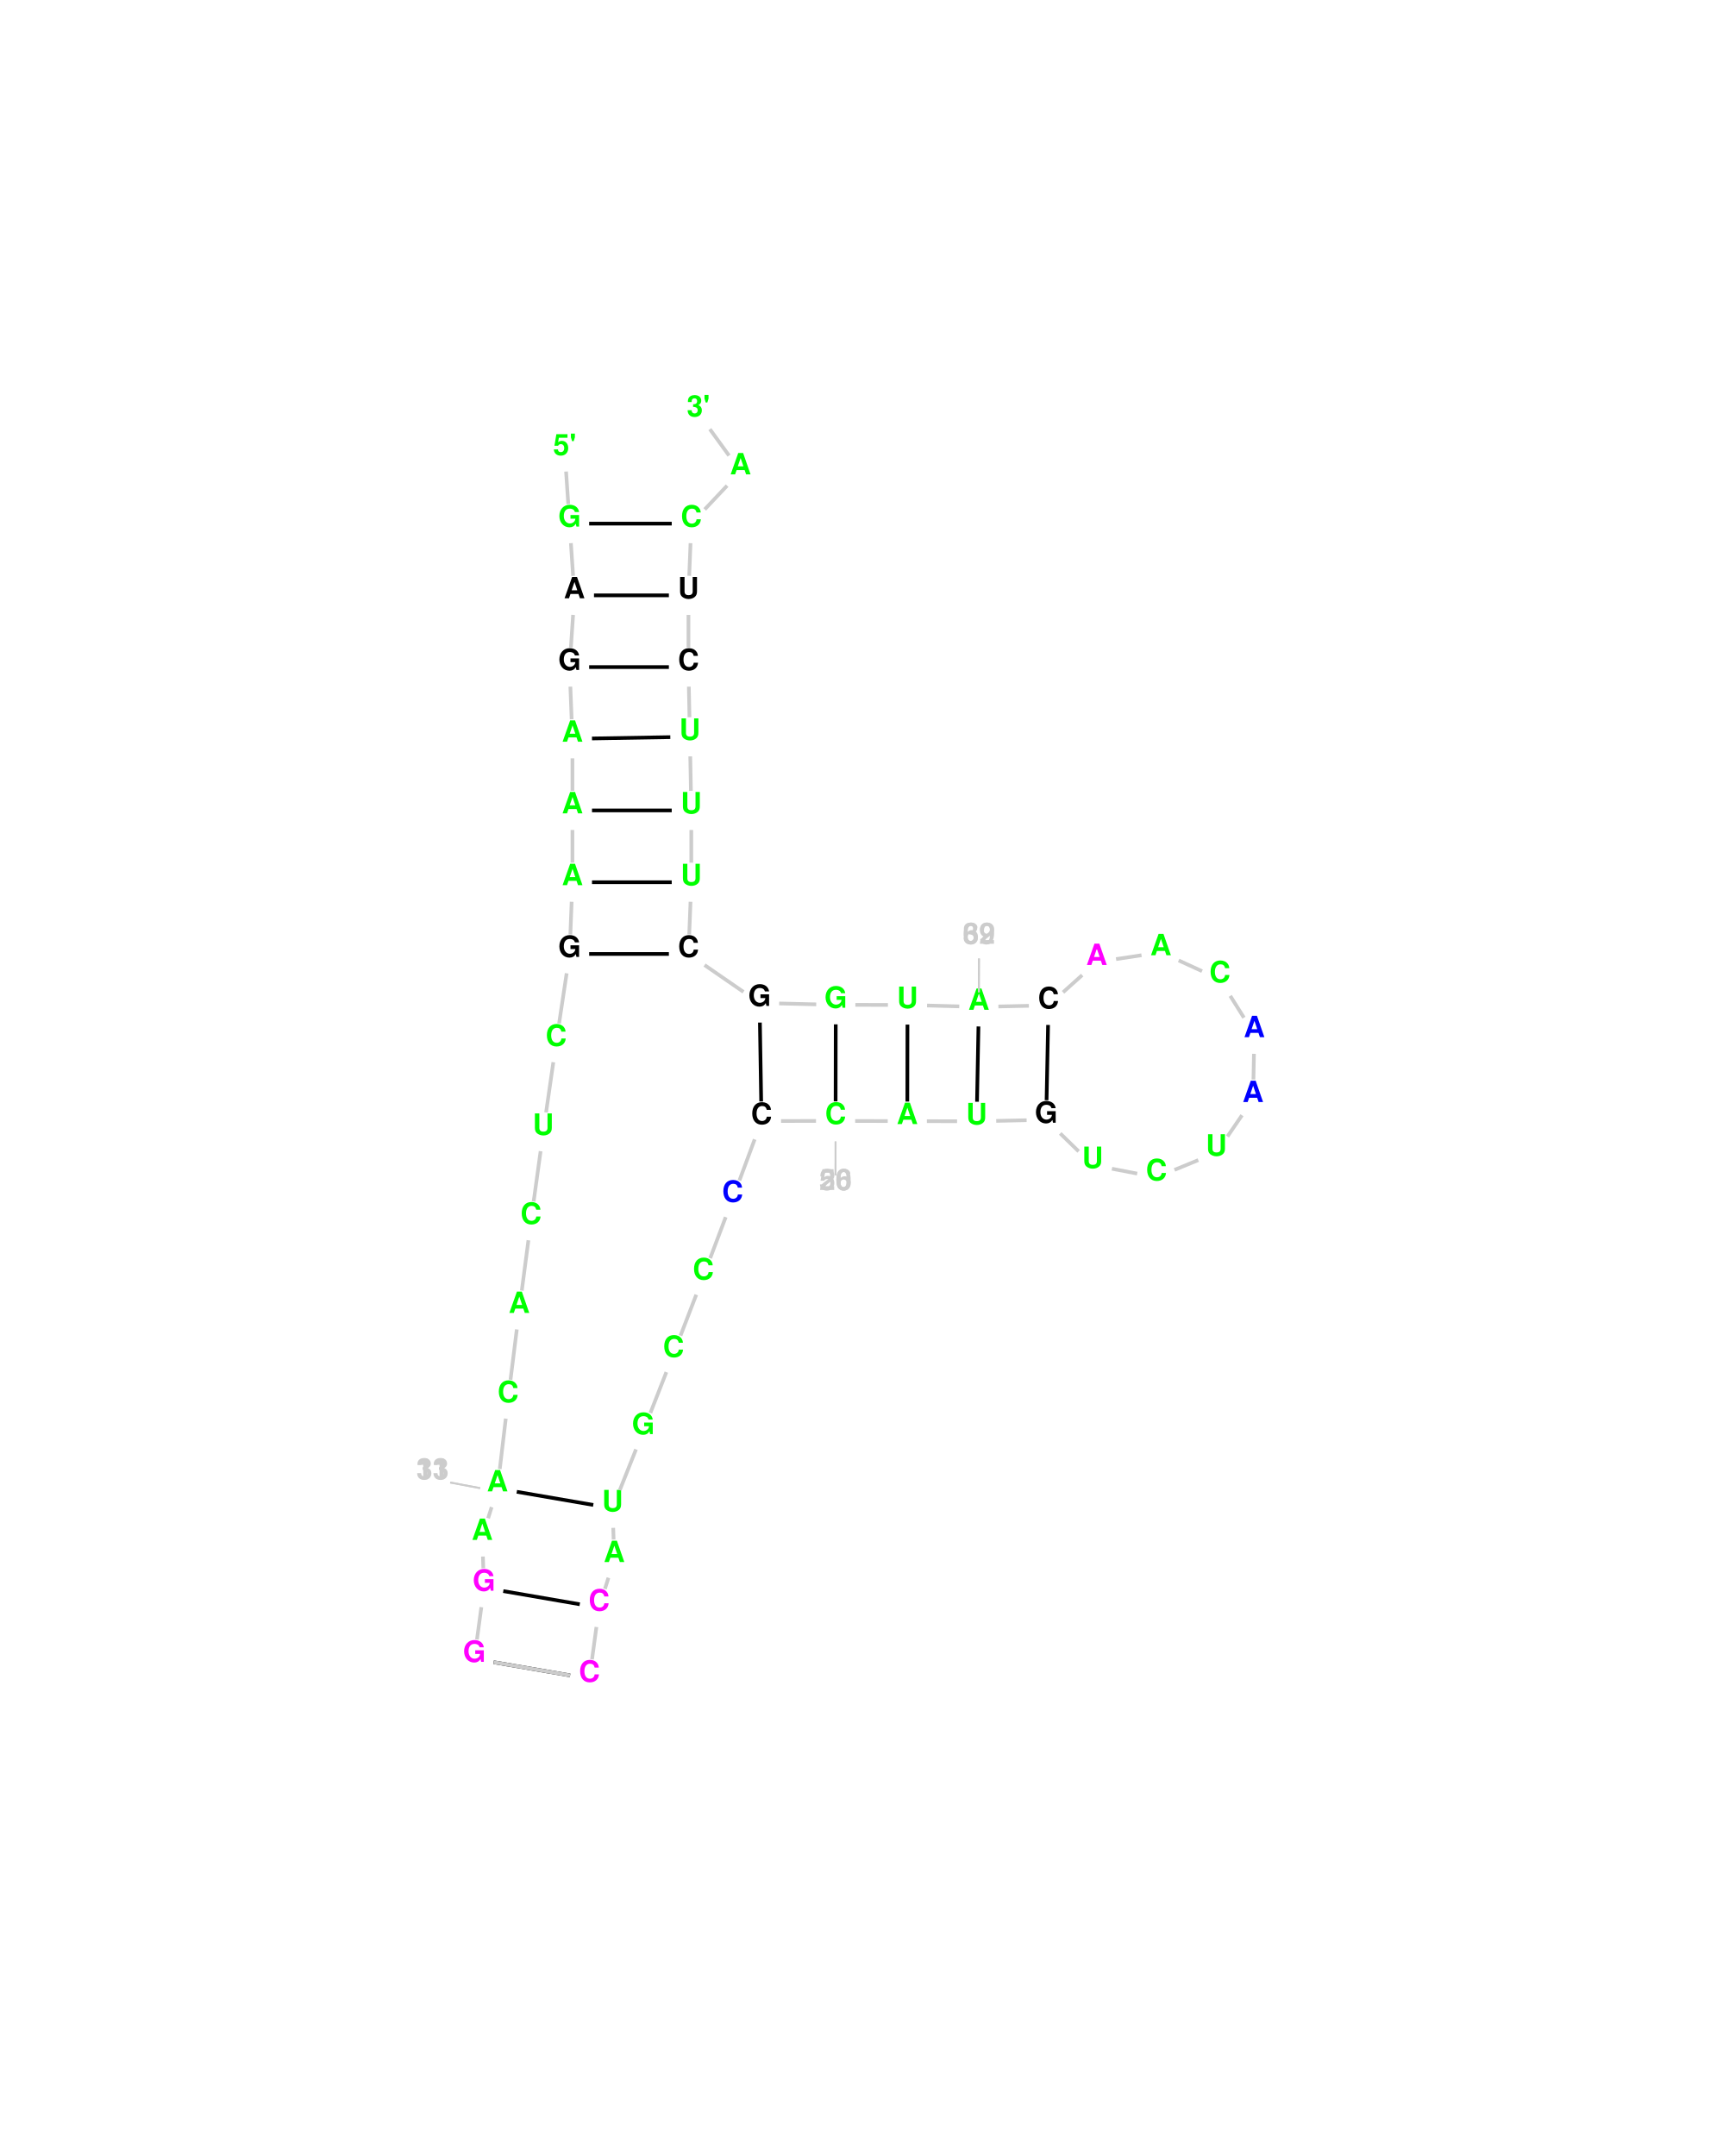
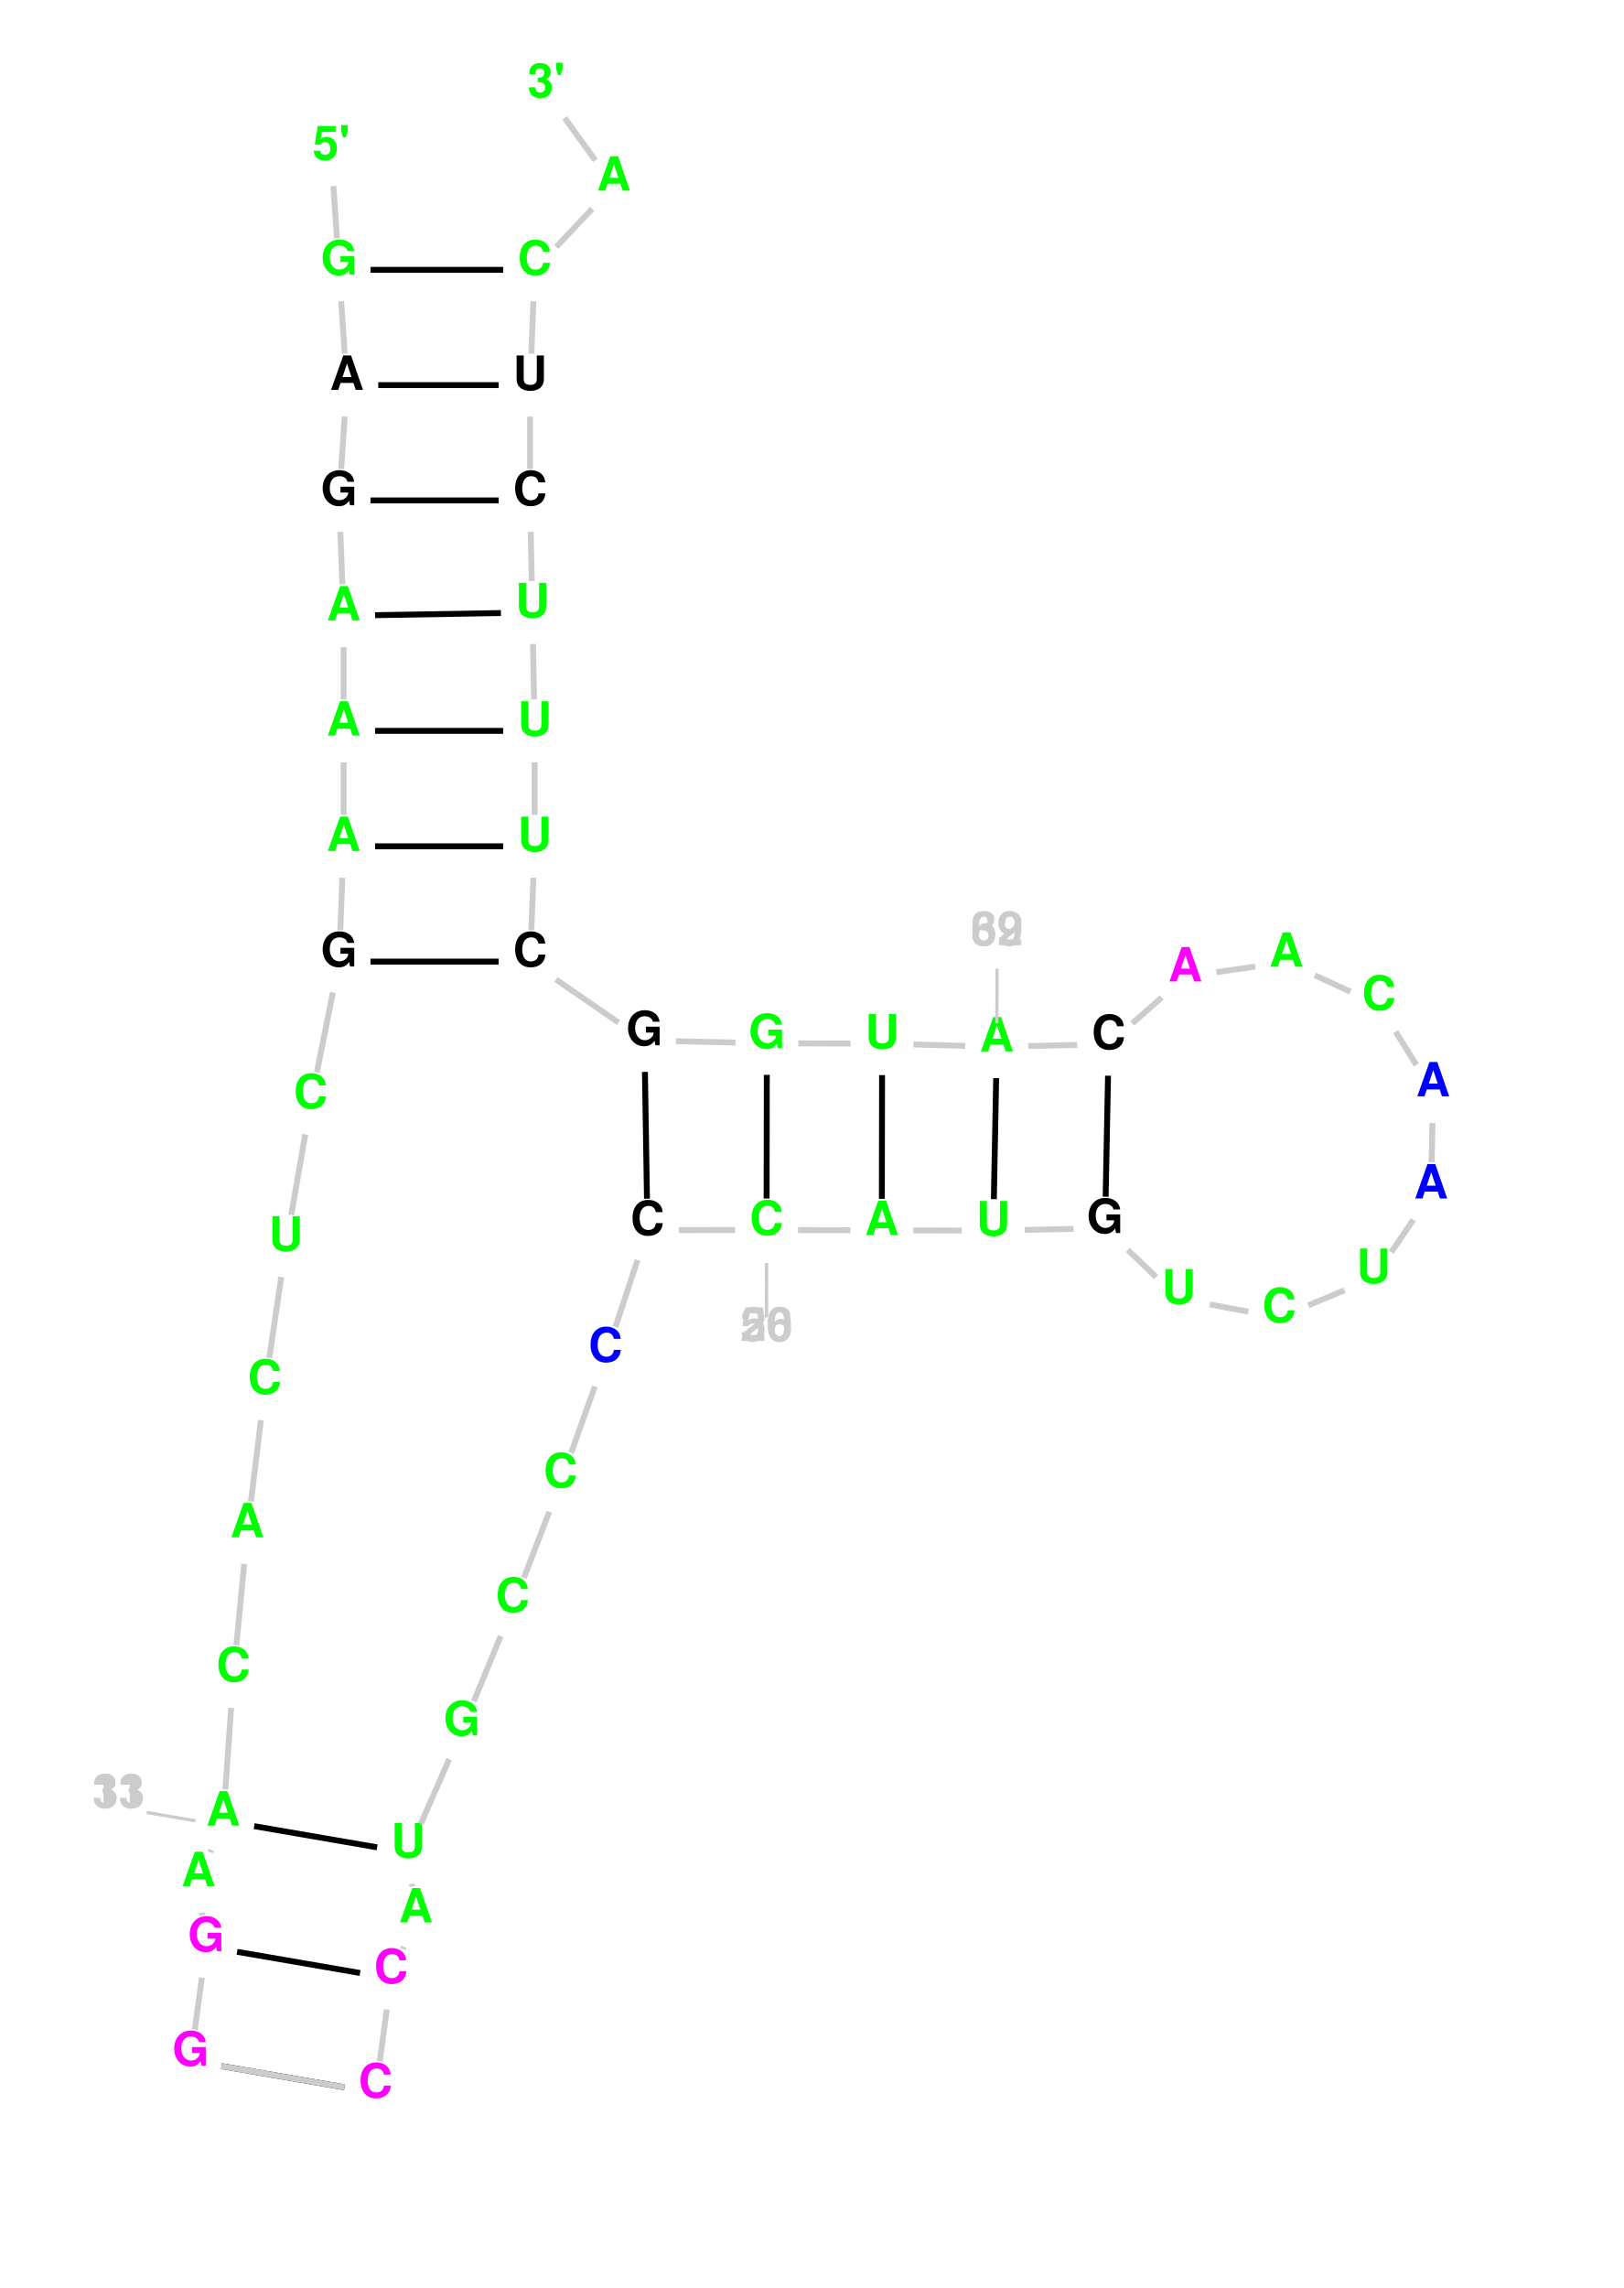
- <svg xmlns="http://www.w3.org/2000/svg" width="182.225" height="227.257">
+ <svg xmlns="http://www.w3.org/2000/svg" width="425.987" height="600.112">
  <g>
    <style type="text/css">


circle.red {stroke: rgb(255, 0, 255); fill: none; }
circle.green {stroke: rgb(0, 255, 0); fill: none; }
circle.blue {stroke: rgb(0, 0, 255); fill: none; }
circle.black {stroke: rgb(0, 0, 0); fill: none; }
circle.gray {stroke: rgb(204, 204, 204); fill: none; }
circle.brown {stroke: rgb(211.65, 104.55, 30.6); fill: none; }
- line.red {stroke: rgb(255, 0, 255); stroke-width: 0.387; }
- line.green {stroke: rgb(0, 255, 0); stroke-width: 0.387; }
- line.blue {stroke: rgb(0, 0, 255); stroke-width: 0.387; }
- line.black {stroke: rgb(0, 0, 0); stroke-width: 0.387; }
- line.gray {stroke: rgb(204, 204, 204); stroke-width: 0.387; }
- line.brown {stroke: rgb(211.65, 104.55, 30.6); stroke-width: 0.387; }
+ line.red {stroke: rgb(255, 0, 255); stroke-width: 1.547; }
+ line.green {stroke: rgb(0, 255, 0); stroke-width: 1.547; }
+ line.blue {stroke: rgb(0, 0, 255); stroke-width: 1.547; }
+ line.black {stroke: rgb(0, 0, 0); stroke-width: 1.547; }
+ line.gray {stroke: rgb(204, 204, 204); stroke-width: 1.547; }
+ line.brown {stroke: rgb(211.65, 104.55, 30.6); stroke-width: 1.547; }
line {stroke: rgb(0, 0, 0); }
- text.red {fill: rgb(255, 0, 255); font-size: 3.094px; font-weight: bold; font-family: Helvetica; }
- text.green {fill: rgb(0, 255, 0); font-size: 3.094px; font-weight: bold; font-family: Helvetica; }
- text.blue {fill: rgb(0, 0, 255); font-size: 3.094px; font-weight: bold; font-family: Helvetica; }
- text.black {fill: rgb(0, 0, 0); font-size: 3.094px; font-weight: bold; font-family: Helvetica; }
- text.gray {fill: rgb(204, 204, 204); font-size: 3.094px; font-weight: bold; font-family: Helvetica; }
- text.brown {fill: rgb(211.65, 104.55, 30.6); font-size: 3.094px; font-weight: bold; font-family: Helvetica; }
- text {fill: rgb(0, 0, 0); font-size: 3.094px; font-weight: bold; font-family: Helvetica; text-anchor: middle; alignment-baseline: middle; }
+ text.red {fill: rgb(255, 0, 255); font-size: 12.377px; font-weight: bold; font-family: Helvetica; }
+ text.green {fill: rgb(0, 255, 0); font-size: 12.377px; font-weight: bold; font-family: Helvetica; }
+ text.blue {fill: rgb(0, 0, 255); font-size: 12.377px; font-weight: bold; font-family: Helvetica; }
+ text.black {fill: rgb(0, 0, 0); font-size: 12.377px; font-weight: bold; font-family: Helvetica; }
+ text.gray {fill: rgb(204, 204, 204); font-size: 12.377px; font-weight: bold; font-family: Helvetica; }
+ text.brown {fill: rgb(211.65, 104.55, 30.6); font-size: 12.377px; font-weight: bold; font-family: Helvetica; }
+ text {fill: rgb(0, 0, 0); font-size: 12.377px; font-weight: bold; font-family: Helvetica; text-anchor: middle; alignment-baseline: middle; }

.pseudoknot_connection{stroke-linecap: round; stroke-opacity: 0.2; stroke-width: 1.5; }
- .pseudoknot_segment1{stroke-linecap: round; stroke-opacity: 0.4; stroke-width: 3.094; }
- .pseudoknot_segment2{stroke-linecap: round; stroke-opacity: 0.4; stroke-width: 3.094; }
- line.numbering-line{stroke: rgb(204, 204, 204); stroke-width: 0.193; }
+ .pseudoknot_segment1{stroke-linecap: round; stroke-opacity: 0.4; stroke-width: 12.377; }
+ .pseudoknot_segment2{stroke-linecap: round; stroke-opacity: 0.4; stroke-width: 12.377; }
+ line.numbering-line{stroke: rgb(204, 204, 204); stroke-width: 0.774; }
line.predicted{stroke: rgb(0, 0, 0); stroke-dasharray: 2; }
polyline{fill: none; stroke-linejoin: round; }
sequential{visibility: hidden; }
text.numbering-label{fill: rgb(204, 204, 204); }

</style>
  </g>
  <g>
-     <text x="59.533" y="47.955" class="green">5'</text>
-   </g>
-   <g>
-     <text x="60.042" y="55.503" class="green">G</text>
-   </g>
-   <g>
-     <line x1="62.105" y1="55.194" x2="70.809" y2="55.194" class="black" />
-   </g>
-   <g>
-     <text x="60.552" y="63.063" class="black">A</text>
-   </g>
-   <g>
-     <line x1="62.615" y1="62.754" x2="70.509" y2="62.754" class="black" />
-   </g>
-   <g>
-     <text x="60.042" y="70.623" class="black">G</text>
-   </g>
-   <g>
-     <line x1="62.105" y1="70.314" x2="70.509" y2="70.314" class="black" />
-   </g>
-   <g>
-     <text x="60.342" y="78.183" class="green">A</text>
-   </g>
-   <g>
-     <line x1="62.404" y1="77.839" x2="70.659" y2="77.699" class="black" />
-   </g>
-   <g>
-     <text x="60.342" y="85.733" class="green">A</text>
-   </g>
-   <g>
-     <line x1="62.405" y1="85.424" x2="70.809" y2="85.424" class="black" />
-   </g>
-   <g>
-     <text x="60.342" y="93.303" class="green">A</text>
-   </g>
-   <g>
-     <line x1="62.405" y1="92.994" x2="70.809" y2="92.994" class="black" />
-   </g>
-   <g>
-     <text x="60.042" y="100.863" class="black">G</text>
-   </g>
-   <g>
-     <line x1="62.105" y1="100.554" x2="70.509" y2="100.554" class="black" />
-   </g>
-   <g>
-     <text x="58.625" y="110.232" class="green">C</text>
-   </g>
-   <g>
-     <text x="57.269" y="119.61" class="green">U</text>
-   </g>
-   <g>
-     <text x="55.972" y="128.997" class="green">C</text>
-   </g>
-   <g>
-     <text x="54.735" y="138.391" class="green">A</text>
-   </g>
-   <g>
-     <text x="53.559" y="147.793" class="green">C</text>
-   </g>
-   <g>
-     <text x="52.442" y="157.203" class="green">A</text>
-   </g>
-   <g>
-     <line x1="54.475" y1="157.244" x2="62.539" y2="158.633" class="black" />
-   </g>
-   <g>
-     <text x="45.599" y="155.92" class="numbering-label sequential">13</text>
-   </g>
-   <g>
-     <text x="45.599" y="155.92" class="numbering-label template">31</text>
-   </g>
-   <g>
-     <line x1="50.617" y1="156.861" x2="47.456" y2="156.268" class="numbering-line sequential" />
-   </g>
-   <g>
-     <line x1="50.617" y1="156.861" x2="47.456" y2="156.268" class="numbering-line template" />
-   </g>
-   <g>
-     <text x="50.836" y="162.316" class="green">A</text>
-   </g>
-   <g>
-     <text x="51.019" y="167.672" class="red">G</text>
-   </g>
-   <g>
-     <line x1="53.052" y1="167.712" x2="61.116" y2="169.102" class="black" />
-   </g>
-   <g>
-     <text x="50" y="175.167" class="red">G</text>
-   </g>
-   <g>
-     <line x1="52.033" y1="175.208" x2="60.097" y2="176.598" class="black" />
-   </g>
-   <g>
-     <text x="62.13" y="177.257" class="red">C</text>
-   </g>
-   <g>
-     <text x="63.149" y="169.762" class="red">C</text>
-   </g>
-   <g>
-     <text x="64.755" y="164.649" class="green">A</text>
-   </g>
-   <g>
-     <text x="64.572" y="159.293" class="green">U</text>
-   </g>
-   <g>
-     <text x="67.808" y="151.166" class="green">G</text>
-   </g>
-   <g>
-     <text x="70.996" y="143.021" class="green">C</text>
-   </g>
-   <g>
-     <text x="74.136" y="134.856" class="green">C</text>
-   </g>
-   <g>
-     <text x="77.228" y="126.674" class="blue">C</text>
-   </g>
-   <g>
-     <text x="80.272" y="118.473" class="black">C</text>
-   </g>
-   <g>
-     <line x1="80.239" y1="116.101" x2="80.105" y2="107.786" class="black" />
-   </g>
-   <g>
-     <text x="88.082" y="118.463" class="green">C</text>
-   </g>
-   <g>
-     <line x1="88.085" y1="116.091" x2="88.098" y2="107.976" class="black" />
-   </g>
-   <g>
-     <text x="88.077" y="125.425" class="numbering-label sequential">26</text>
-   </g>
-   <g>
-     <text x="88.077" y="125.425" class="numbering-label template">50</text>
-   </g>
-   <g>
-     <line x1="88.081" y1="120.32" x2="88.078" y2="123.878" class="numbering-line sequential" />
-   </g>
-   <g>
-     <line x1="88.081" y1="120.32" x2="88.078" y2="123.878" class="numbering-line template" />
-   </g>
-   <g>
-     <text x="95.642" y="118.483" class="green">A</text>
-   </g>
-   <g>
-     <line x1="95.645" y1="116.111" x2="95.658" y2="107.996" class="black" />
-   </g>
-   <g>
-     <text x="102.952" y="118.503" class="green">U</text>
-   </g>
-   <g>
-     <line x1="102.991" y1="116.131" x2="103.142" y2="108.196" class="black" />
-   </g>
-   <g>
-     <text x="110.282" y="118.343" class="black">G</text>
-   </g>
-   <g>
-     <line x1="110.323" y1="115.971" x2="110.481" y2="108.036" class="black" />
-   </g>
-   <g>
-     <text x="115.185" y="123.11" class="green">U</text>
-   </g>
-   <g>
-     <text x="121.9" y="124.406" class="green">C</text>
-   </g>
-   <g>
-     <text x="128.225" y="121.807" class="green">U</text>
-   </g>
-   <g>
-     <text x="132.089" y="116.165" class="blue">A</text>
-   </g>
-   <g>
-     <text x="132.225" y="109.327" class="blue">A</text>
-   </g>
-   <g>
-     <text x="128.589" y="103.536" class="green">C</text>
-   </g>
-   <g>
-     <text x="122.372" y="100.687" class="green">A</text>
-   </g>
-   <g>
-     <text x="115.611" y="101.715" class="red">A</text>
-   </g>
-   <g>
-     <text x="110.522" y="106.283" class="black">C</text>
-   </g>
-   <g>
-     <text x="103.182" y="106.443" class="green">A</text>
-   </g>
-   <g>
-     <text x="103.201" y="99.481" class="numbering-label sequential">39</text>
-   </g>
-   <g>
-     <text x="103.201" y="99.481" class="numbering-label template">62</text>
-   </g>
-   <g>
-     <line x1="103.187" y1="104.587" x2="103.196" y2="101.028" class="numbering-line sequential" />
-   </g>
-   <g>
-     <line x1="103.187" y1="104.587" x2="103.196" y2="101.028" class="numbering-line template" />
-   </g>
-   <g>
-     <text x="95.662" y="106.243" class="green">U</text>
-   </g>
-   <g>
-     <text x="88.102" y="106.223" class="green">G</text>
-   </g>
-   <g>
-     <text x="80.072" y="106.033" class="black">G</text>
-   </g>
-   <g>
-     <text x="72.572" y="100.863" class="black">C</text>
-   </g>
-   <g>
-     <text x="72.872" y="93.303" class="green">U</text>
-   </g>
-   <g>
-     <text x="72.872" y="85.733" class="green">U</text>
-   </g>
-   <g>
-     <text x="72.722" y="77.973" class="green">U</text>
-   </g>
-   <g>
-     <text x="72.572" y="70.623" class="black">C</text>
-   </g>
-   <g>
-     <text x="72.572" y="63.063" class="black">U</text>
-   </g>
-   <g>
-     <text x="72.872" y="55.503" class="green">C</text>
-   </g>
-   <g>
-     <text x="78.062" y="50" class="green">A</text>
-   </g>
-   <g>
-     <text x="73.618" y="43.879" class="green">3'</text>
-   </g>
-   <g>
-     <line x1="59.672" y1="49.704" x2="59.903" y2="53.136" class="gray" />
-   </g>
-   <g>
-     <line x1="60.181" y1="57.252" x2="60.413" y2="60.696" class="gray" />
-   </g>
-   <g>
-     <line x1="60.413" y1="64.812" x2="60.181" y2="68.255" class="gray" />
-   </g>
-   <g>
-     <line x1="60.124" y1="72.375" x2="60.26" y2="75.812" class="gray" />
-   </g>
-   <g>
-     <line x1="60.342" y1="79.936" x2="60.342" y2="83.361" class="gray" />
-   </g>
-   <g>
-     <line x1="60.342" y1="87.486" x2="60.342" y2="90.931" class="gray" />
-   </g>
-   <g>
-     <line x1="60.26" y1="95.055" x2="60.124" y2="98.493" class="gray" />
-   </g>
-   <g>
-     <line x1="59.733" y1="102.593" x2="58.934" y2="107.883" class="gray" />
-   </g>
-   <g>
-     <line x1="58.33" y1="111.964" x2="57.564" y2="117.259" class="gray" />
-   </g>
-   <g>
-     <line x1="56.987" y1="121.344" x2="56.255" y2="126.644" class="gray" />
-   </g>
-   <g>
-     <line x1="55.703" y1="130.732" x2="55.005" y2="136.037" class="gray" />
-   </g>
-   <g>
-     <line x1="54.479" y1="140.129" x2="53.815" y2="145.437" class="gray" />
-   </g>
-   <g>
-     <line x1="53.316" y1="149.532" x2="52.685" y2="154.845" class="gray" />
-   </g>
-   <g>
-     <line x1="51.824" y1="158.862" x2="51.454" y2="160.038" class="gray" />
-   </g>
-   <g>
-     <line x1="50.906" y1="164.068" x2="50.948" y2="165.301" class="gray" />
-   </g>
-   <g>
-     <line x1="50.741" y1="169.406" x2="50.278" y2="172.814" class="gray" />
-   </g>
-   <g>
-     <line x1="52.033" y1="175.208" x2="60.097" y2="176.598" class="gray" />
-   </g>
-   <g>
-     <line x1="62.408" y1="174.904" x2="62.871" y2="171.496" class="gray" />
-   </g>
-   <g>
-     <line x1="63.767" y1="167.484" x2="64.137" y2="166.307" class="gray" />
-   </g>
-   <g>
-     <line x1="64.684" y1="162.278" x2="64.642" y2="161.045" class="gray" />
-   </g>
-   <g>
-     <line x1="65.335" y1="157.067" x2="67.045" y2="152.773" class="gray" />
-   </g>
-   <g>
-     <line x1="68.56" y1="148.936" x2="70.244" y2="144.632" class="gray" />
-   </g>
-   <g>
-     <line x1="71.737" y1="140.786" x2="73.396" y2="136.472" class="gray" />
-   </g>
-   <g>
-     <line x1="74.865" y1="132.617" x2="76.499" y2="128.294" class="gray" />
-   </g>
-   <g>
-     <line x1="77.946" y1="124.43" x2="79.554" y2="120.097" class="gray" />
-   </g>
-   <g>
-     <line x1="82.335" y1="118.161" x2="86.019" y2="118.156" class="gray" />
-   </g>
-   <g>
-     <line x1="90.145" y1="118.159" x2="93.579" y2="118.168" class="gray" />
-   </g>
-   <g>
-     <line x1="97.705" y1="118.179" x2="100.889" y2="118.188" class="gray" />
-   </g>
-   <g>
-     <line x1="105.014" y1="118.149" x2="108.22" y2="118.079" class="gray" />
-   </g>
-   <g>
-     <line x1="111.761" y1="119.471" x2="113.706" y2="121.362" class="gray" />
-   </g>
-   <g>
-     <line x1="117.211" y1="123.191" x2="119.874" y2="123.705" class="gray" />
-   </g>
-   <g>
-     <line x1="123.808" y1="123.312" x2="126.317" y2="122.281" class="gray" />
-   </g>
-   <g>
-     <line x1="129.391" y1="119.795" x2="130.923" y2="117.557" class="gray" />
-   </g>
-   <g>
-     <line x1="132.13" y1="113.793" x2="132.184" y2="111.08" class="gray" />
-   </g>
-   <g>
-     <line x1="131.128" y1="107.271" x2="129.686" y2="104.973" class="gray" />
-   </g>
-   <g>
-     <line x1="126.713" y1="102.367" x2="124.247" y2="101.237" class="gray" />
-   </g>
-   <g>
-     <line x1="120.332" y1="100.688" x2="117.65" y2="101.096" class="gray" />
-   </g>
-   <g>
-     <line x1="114.076" y1="102.784" x2="112.057" y2="104.596" class="gray" />
-   </g>
-   <g>
-     <line x1="108.46" y1="106.019" x2="105.244" y2="106.089" class="gray" />
-   </g>
-   <g>
-     <line x1="101.12" y1="106.079" x2="97.724" y2="105.988" class="gray" />
-   </g>
-   <g>
-     <line x1="93.599" y1="105.928" x2="90.165" y2="105.919" class="gray" />
-   </g>
-   <g>
-     <line x1="86.04" y1="105.865" x2="82.134" y2="105.772" class="gray" />
-   </g>
-   <g>
-     <line x1="78.373" y1="104.553" x2="74.27" y2="101.724" class="gray" />
-   </g>
-   <g>
-     <line x1="72.654" y1="98.493" x2="72.79" y2="95.055" class="gray" />
-   </g>
-   <g>
-     <line x1="72.872" y1="90.931" x2="72.872" y2="87.486" class="gray" />
-   </g>
-   <g>
-     <line x1="72.832" y1="83.361" x2="72.762" y2="79.726" class="gray" />
-   </g>
-   <g>
-     <line x1="72.68" y1="75.601" x2="72.614" y2="72.376" class="gray" />
-   </g>
-   <g>
-     <line x1="72.572" y1="68.251" x2="72.572" y2="64.816" class="gray" />
-   </g>
-   <g>
-     <line x1="72.654" y1="60.693" x2="72.79" y2="57.255" class="gray" />
-   </g>
-   <g>
-     <line x1="74.287" y1="53.693" x2="76.647" y2="51.191" class="gray" />
-   </g>
-   <g>
-     <line x1="76.85" y1="48.021" x2="74.83" y2="45.238" class="gray" />
+     <text x="86.918" y="41.822" class="green">5'</text>
+   </g>
+   <g>
+     <text x="88.955" y="72.012" class="green">G</text>
+   </g>
+   <g>
+     <line x1="97.206" y1="70.775" x2="132.024" y2="70.775" class="black" />
+   </g>
+   <g>
+     <text x="90.995" y="102.252" class="black">A</text>
+   </g>
+   <g>
+     <line x1="99.246" y1="101.015" x2="130.824" y2="101.015" class="black" />
+   </g>
+   <g>
+     <text x="88.955" y="132.492" class="black">G</text>
+   </g>
+   <g>
+     <line x1="97.206" y1="131.255" x2="130.824" y2="131.255" class="black" />
+   </g>
+   <g>
+     <text x="90.155" y="162.732" class="green">A</text>
+   </g>
+   <g>
+     <line x1="98.405" y1="161.355" x2="131.425" y2="160.794" class="black" />
+   </g>
+   <g>
+     <text x="90.155" y="192.932" class="green">A</text>
+   </g>
+   <g>
+     <line x1="98.406" y1="191.695" x2="132.024" y2="191.695" class="black" />
+   </g>
+   <g>
+     <text x="90.155" y="223.212" class="green">A</text>
+   </g>
+   <g>
+     <line x1="98.406" y1="221.975" x2="132.024" y2="221.975" class="black" />
+   </g>
+   <g>
+     <text x="88.955" y="253.452" class="black">G</text>
+   </g>
+   <g>
+     <line x1="97.206" y1="252.215" x2="130.824" y2="252.215" class="black" />
+   </g>
+   <g>
+     <text x="81.501" y="290.649" class="green">C</text>
+   </g>
+   <g>
+     <text x="74.997" y="328.023" class="green">U</text>
+   </g>
+   <g>
+     <text x="69.448" y="365.551" class="green">C</text>
+   </g>
+   <g>
+     <text x="64.855" y="403.208" class="green">A</text>
+   </g>
+   <g>
+     <text x="61.224" y="440.97" class="green">C</text>
+   </g>
+   <g>
+     <text x="58.555" y="478.812" class="green">A</text>
+   </g>
+   <g>
+     <line x1="66.686" y1="478.976" x2="98.944" y2="484.534" class="black" />
+   </g>
+   <g>
+     <text x="31.104" y="474.128" class="numbering-label sequential">13</text>
+   </g>
+   <g>
+     <text x="31.104" y="474.128" class="numbering-label template">31</text>
+   </g>
+   <g>
+     <line x1="51.235" y1="477.563" x2="38.53" y2="475.395" class="numbering-line sequential" />
+   </g>
+   <g>
+     <line x1="51.235" y1="477.563" x2="38.53" y2="475.395" class="numbering-line template" />
+   </g>
+   <g>
+     <text x="52.054" y="494.711" class="green">A</text>
+   </g>
+   <g>
+     <text x="54.075" y="511.768" class="red">G</text>
+   </g>
+   <g>
+     <line x1="62.207" y1="511.932" x2="94.464" y2="517.49" class="black" />
+   </g>
+   <g>
+     <text x="50" y="541.752" class="red">G</text>
+   </g>
+   <g>
+     <line x1="58.131" y1="541.915" x2="90.389" y2="547.473" class="black" />
+   </g>
+   <g>
+     <text x="98.52" y="550.112" class="red">C</text>
+   </g>
+   <g>
+     <text x="102.595" y="520.128" class="red">C</text>
+   </g>
+   <g>
+     <text x="109.097" y="504.229" class="green">A</text>
+   </g>
+   <g>
+     <text x="107.075" y="487.172" class="green">U</text>
+   </g>
+   <g>
+     <text x="121.165" y="455.126" class="green">G</text>
+   </g>
+   <g>
+     <text x="134.498" y="422.756" class="green">C</text>
+   </g>
+   <g>
+     <text x="147.065" y="390.082" class="green">C</text>
+   </g>
+   <g>
+     <text x="158.859" y="357.121" class="blue">C</text>
+   </g>
+   <g>
+     <text x="169.875" y="323.892" class="black">C</text>
+   </g>
+   <g>
+     <line x1="169.742" y1="314.405" x2="169.208" y2="281.145" class="black" />
+   </g>
+   <g>
+     <text x="201.115" y="323.852" class="green">C</text>
+   </g>
+   <g>
+     <line x1="201.128" y1="314.363" x2="201.182" y2="281.906" class="black" />
+   </g>
+   <g>
+     <text x="201.097" y="351.7" class="numbering-label sequential">26</text>
+   </g>
+   <g>
+     <text x="201.097" y="351.7" class="numbering-label template">50</text>
+   </g>
+   <g>
+     <line x1="201.11" y1="331.278" x2="201.101" y2="345.511" class="numbering-line sequential" />
+   </g>
+   <g>
+     <line x1="201.11" y1="331.278" x2="201.101" y2="345.511" class="numbering-line template" />
+   </g>
+   <g>
+     <text x="231.355" y="323.932" class="green">A</text>
+   </g>
+   <g>
+     <line x1="231.368" y1="314.443" x2="231.422" y2="281.986" class="black" />
+   </g>
+   <g>
+     <text x="260.595" y="324.012" class="green">U</text>
+   </g>
+   <g>
+     <line x1="260.752" y1="314.525" x2="261.358" y2="282.784" class="black" />
+   </g>
+   <g>
+     <text x="289.915" y="323.372" class="black">G</text>
+   </g>
+   <g>
+     <line x1="290.079" y1="313.885" x2="290.711" y2="282.144" class="black" />
+   </g>
+   <g>
+     <text x="309.292" y="341.873" class="green">U</text>
+   </g>
+   <g>
+     <text x="335.631" y="346.775" class="green">C</text>
+   </g>
+   <g>
+     <text x="360.366" y="336.482" class="green">U</text>
+   </g>
+   <g>
+     <text x="375.454" y="314.343" class="blue">A</text>
+   </g>
+   <g>
+     <text x="375.987" y="287.557" class="blue">A</text>
+   </g>
+   <g>
+     <text x="361.792" y="264.836" class="green">C</text>
+   </g>
+   <g>
+     <text x="337.486" y="253.567" class="green">A</text>
+   </g>
+   <g>
+     <text x="310.973" y="257.417" class="red">A</text>
+   </g>
+   <g>
+     <text x="290.875" y="275.132" class="black">C</text>
+   </g>
+   <g>
+     <text x="261.515" y="275.772" class="green">A</text>
+   </g>
+   <g>
+     <text x="261.59" y="247.925" class="numbering-label sequential">39</text>
+   </g>
+   <g>
+     <text x="261.59" y="247.925" class="numbering-label template">62</text>
+   </g>
+   <g>
+     <line x1="261.535" y1="268.346" x2="261.573" y2="254.113" class="numbering-line sequential" />
+   </g>
+   <g>
+     <line x1="261.535" y1="268.346" x2="261.573" y2="254.113" class="numbering-line template" />
+   </g>
+   <g>
+     <text x="231.435" y="274.972" class="green">U</text>
+   </g>
+   <g>
+     <text x="201.195" y="274.892" class="green">G</text>
+   </g>
+   <g>
+     <text x="169.075" y="274.132" class="black">G</text>
+   </g>
+   <g>
+     <text x="139.075" y="253.452" class="black">C</text>
+   </g>
+   <g>
+     <text x="140.275" y="223.212" class="green">U</text>
+   </g>
+   <g>
+     <text x="140.275" y="192.932" class="green">U</text>
+   </g>
+   <g>
+     <text x="139.675" y="161.892" class="green">U</text>
+   </g>
+   <g>
+     <text x="139.075" y="132.492" class="black">C</text>
+   </g>
+   <g>
+     <text x="139.075" y="102.252" class="black">U</text>
+   </g>
+   <g>
+     <text x="140.275" y="72.012" class="green">C</text>
+   </g>
+   <g>
+     <text x="161.037" y="50" class="green">A</text>
+   </g>
+   <g>
+     <text x="143.311" y="25.477" class="green">3'</text>
+   </g>
+   <g>
+     <line x1="87.474" y1="48.816" x2="88.4" y2="62.542" class="gray" />
+   </g>
+   <g>
+     <line x1="89.51" y1="79.007" x2="90.44" y2="92.782" class="gray" />
+   </g>
+   <g>
+     <line x1="90.44" y1="109.247" x2="89.51" y2="123.022" class="gray" />
+   </g>
+   <g>
+     <line x1="89.282" y1="139.499" x2="89.828" y2="153.25" class="gray" />
+   </g>
+   <g>
+     <line x1="90.155" y1="169.746" x2="90.155" y2="183.443" class="gray" />
+   </g>
+   <g>
+     <line x1="90.155" y1="199.946" x2="90.155" y2="213.723" class="gray" />
+   </g>
+   <g>
+     <line x1="89.828" y1="230.219" x2="89.282" y2="243.97" class="gray" />
+   </g>
+   <g>
+     <line x1="87.334" y1="260.305" x2="83.123" y2="281.321" class="gray" />
+   </g>
+   <g>
+     <line x1="80.087" y1="297.54" x2="76.412" y2="318.657" class="gray" />
+   </g>
+   <g>
+     <line x1="73.79" y1="334.948" x2="70.655" y2="356.151" class="gray" />
+   </g>
+   <g>
+     <line x1="68.449" y1="372.504" x2="65.854" y2="393.78" class="gray" />
+   </g>
+   <g>
+     <line x1="64.065" y1="410.184" x2="62.014" y2="431.519" class="gray" />
+   </g>
+   <g>
+     <line x1="60.643" y1="447.963" x2="59.135" y2="469.344" class="gray" />
+   </g>
+   <g>
+     <line x1="55.432" y1="485.212" x2="55.177" y2="485.836" class="gray" />
+   </g>
+   <g>
+     <line x1="53.025" y1="501.667" x2="53.104" y2="502.337" class="gray" />
+   </g>
+   <g>
+     <line x1="52.964" y1="518.707" x2="51.111" y2="532.338" class="gray" />
+   </g>
+   <g>
+     <line x1="58.131" y1="541.915" x2="90.389" y2="547.473" class="gray" />
+   </g>
+   <g>
+     <line x1="99.631" y1="540.698" x2="101.484" y2="527.067" class="gray" />
+   </g>
+   <g>
+     <line x1="105.718" y1="511.253" x2="105.974" y2="510.629" class="gray" />
+   </g>
+   <g>
+     <line x1="108.126" y1="494.798" x2="108.046" y2="494.128" class="gray" />
+   </g>
+   <g>
+     <line x1="110.396" y1="478.381" x2="117.844" y2="461.441" class="gray" />
+   </g>
+   <g>
+     <line x1="124.308" y1="446.259" x2="131.355" y2="429.148" class="gray" />
+   </g>
+   <g>
+     <line x1="137.46" y1="413.817" x2="144.103" y2="396.546" class="gray" />
+   </g>
+   <g>
+     <line x1="149.845" y1="381.076" x2="156.079" y2="363.652" class="gray" />
+   </g>
+   <g>
+     <line x1="161.456" y1="348.052" x2="167.279" y2="330.486" class="gray" />
+   </g>
+   <g>
+     <line x1="178.126" y1="322.644" x2="192.864" y2="322.625" class="gray" />
+   </g>
+   <g>
+     <line x1="209.366" y1="322.636" x2="223.104" y2="322.673" class="gray" />
+   </g>
+   <g>
+     <line x1="239.606" y1="322.717" x2="252.344" y2="322.752" class="gray" />
+   </g>
+   <g>
+     <line x1="268.844" y1="322.594" x2="281.666" y2="322.315" class="gray" />
+   </g>
+   <g>
+     <line x1="295.883" y1="327.832" x2="303.324" y2="334.938" class="gray" />
+   </g>
+   <g>
+     <line x1="317.404" y1="342.145" x2="327.519" y2="344.027" class="gray" />
+   </g>
+   <g>
+     <line x1="343.249" y1="342.367" x2="352.748" y2="338.414" class="gray" />
+   </g>
+   <g>
+     <line x1="365.013" y1="328.426" x2="370.807" y2="319.924" class="gray" />
+   </g>
+   <g>
+     <line x1="375.618" y1="304.856" x2="375.823" y2="294.569" class="gray" />
+   </g>
+   <g>
+     <line x1="371.615" y1="279.322" x2="366.164" y2="270.596" class="gray" />
+   </g>
+   <g>
+     <line x1="354.306" y1="260.128" x2="344.972" y2="255.8" class="gray" />
+   </g>
+   <g>
+     <line x1="329.321" y1="253.515" x2="319.138" y2="254.993" class="gray" />
+   </g>
+   <g>
+     <line x1="304.783" y1="261.635" x2="297.065" y2="268.439" class="gray" />
+   </g>
+   <g>
+     <line x1="282.626" y1="274.074" x2="269.764" y2="274.355" class="gray" />
+   </g>
+   <g>
+     <line x1="253.267" y1="274.315" x2="239.683" y2="273.954" class="gray" />
+   </g>
+   <g>
+     <line x1="223.184" y1="273.713" x2="209.446" y2="273.676" class="gray" />
+   </g>
+   <g>
+     <line x1="192.946" y1="273.459" x2="177.324" y2="273.09" class="gray" />
+   </g>
+   <g>
+     <line x1="162.282" y1="268.212" x2="145.868" y2="256.897" class="gray" />
+   </g>
+   <g>
+     <line x1="139.402" y1="243.97" x2="139.948" y2="230.219" class="gray" />
+   </g>
+   <g>
+     <line x1="140.275" y1="213.723" x2="140.275" y2="199.946" class="gray" />
+   </g>
+   <g>
+     <line x1="140.116" y1="183.445" x2="139.834" y2="168.904" class="gray" />
+   </g>
+   <g>
+     <line x1="139.507" y1="152.405" x2="139.243" y2="139.504" class="gray" />
+   </g>
+   <g>
+     <line x1="139.075" y1="123.003" x2="139.075" y2="109.266" class="gray" />
+   </g>
+   <g>
+     <line x1="139.402" y1="92.77" x2="139.948" y2="79.019" class="gray" />
+   </g>
+   <g>
+     <line x1="145.937" y1="64.772" x2="155.376" y2="54.765" class="gray" />
+   </g>
+   <g>
+     <line x1="156.204" y1="42.075" x2="148.144" y2="30.926" class="gray" />
  </g>
</svg>
